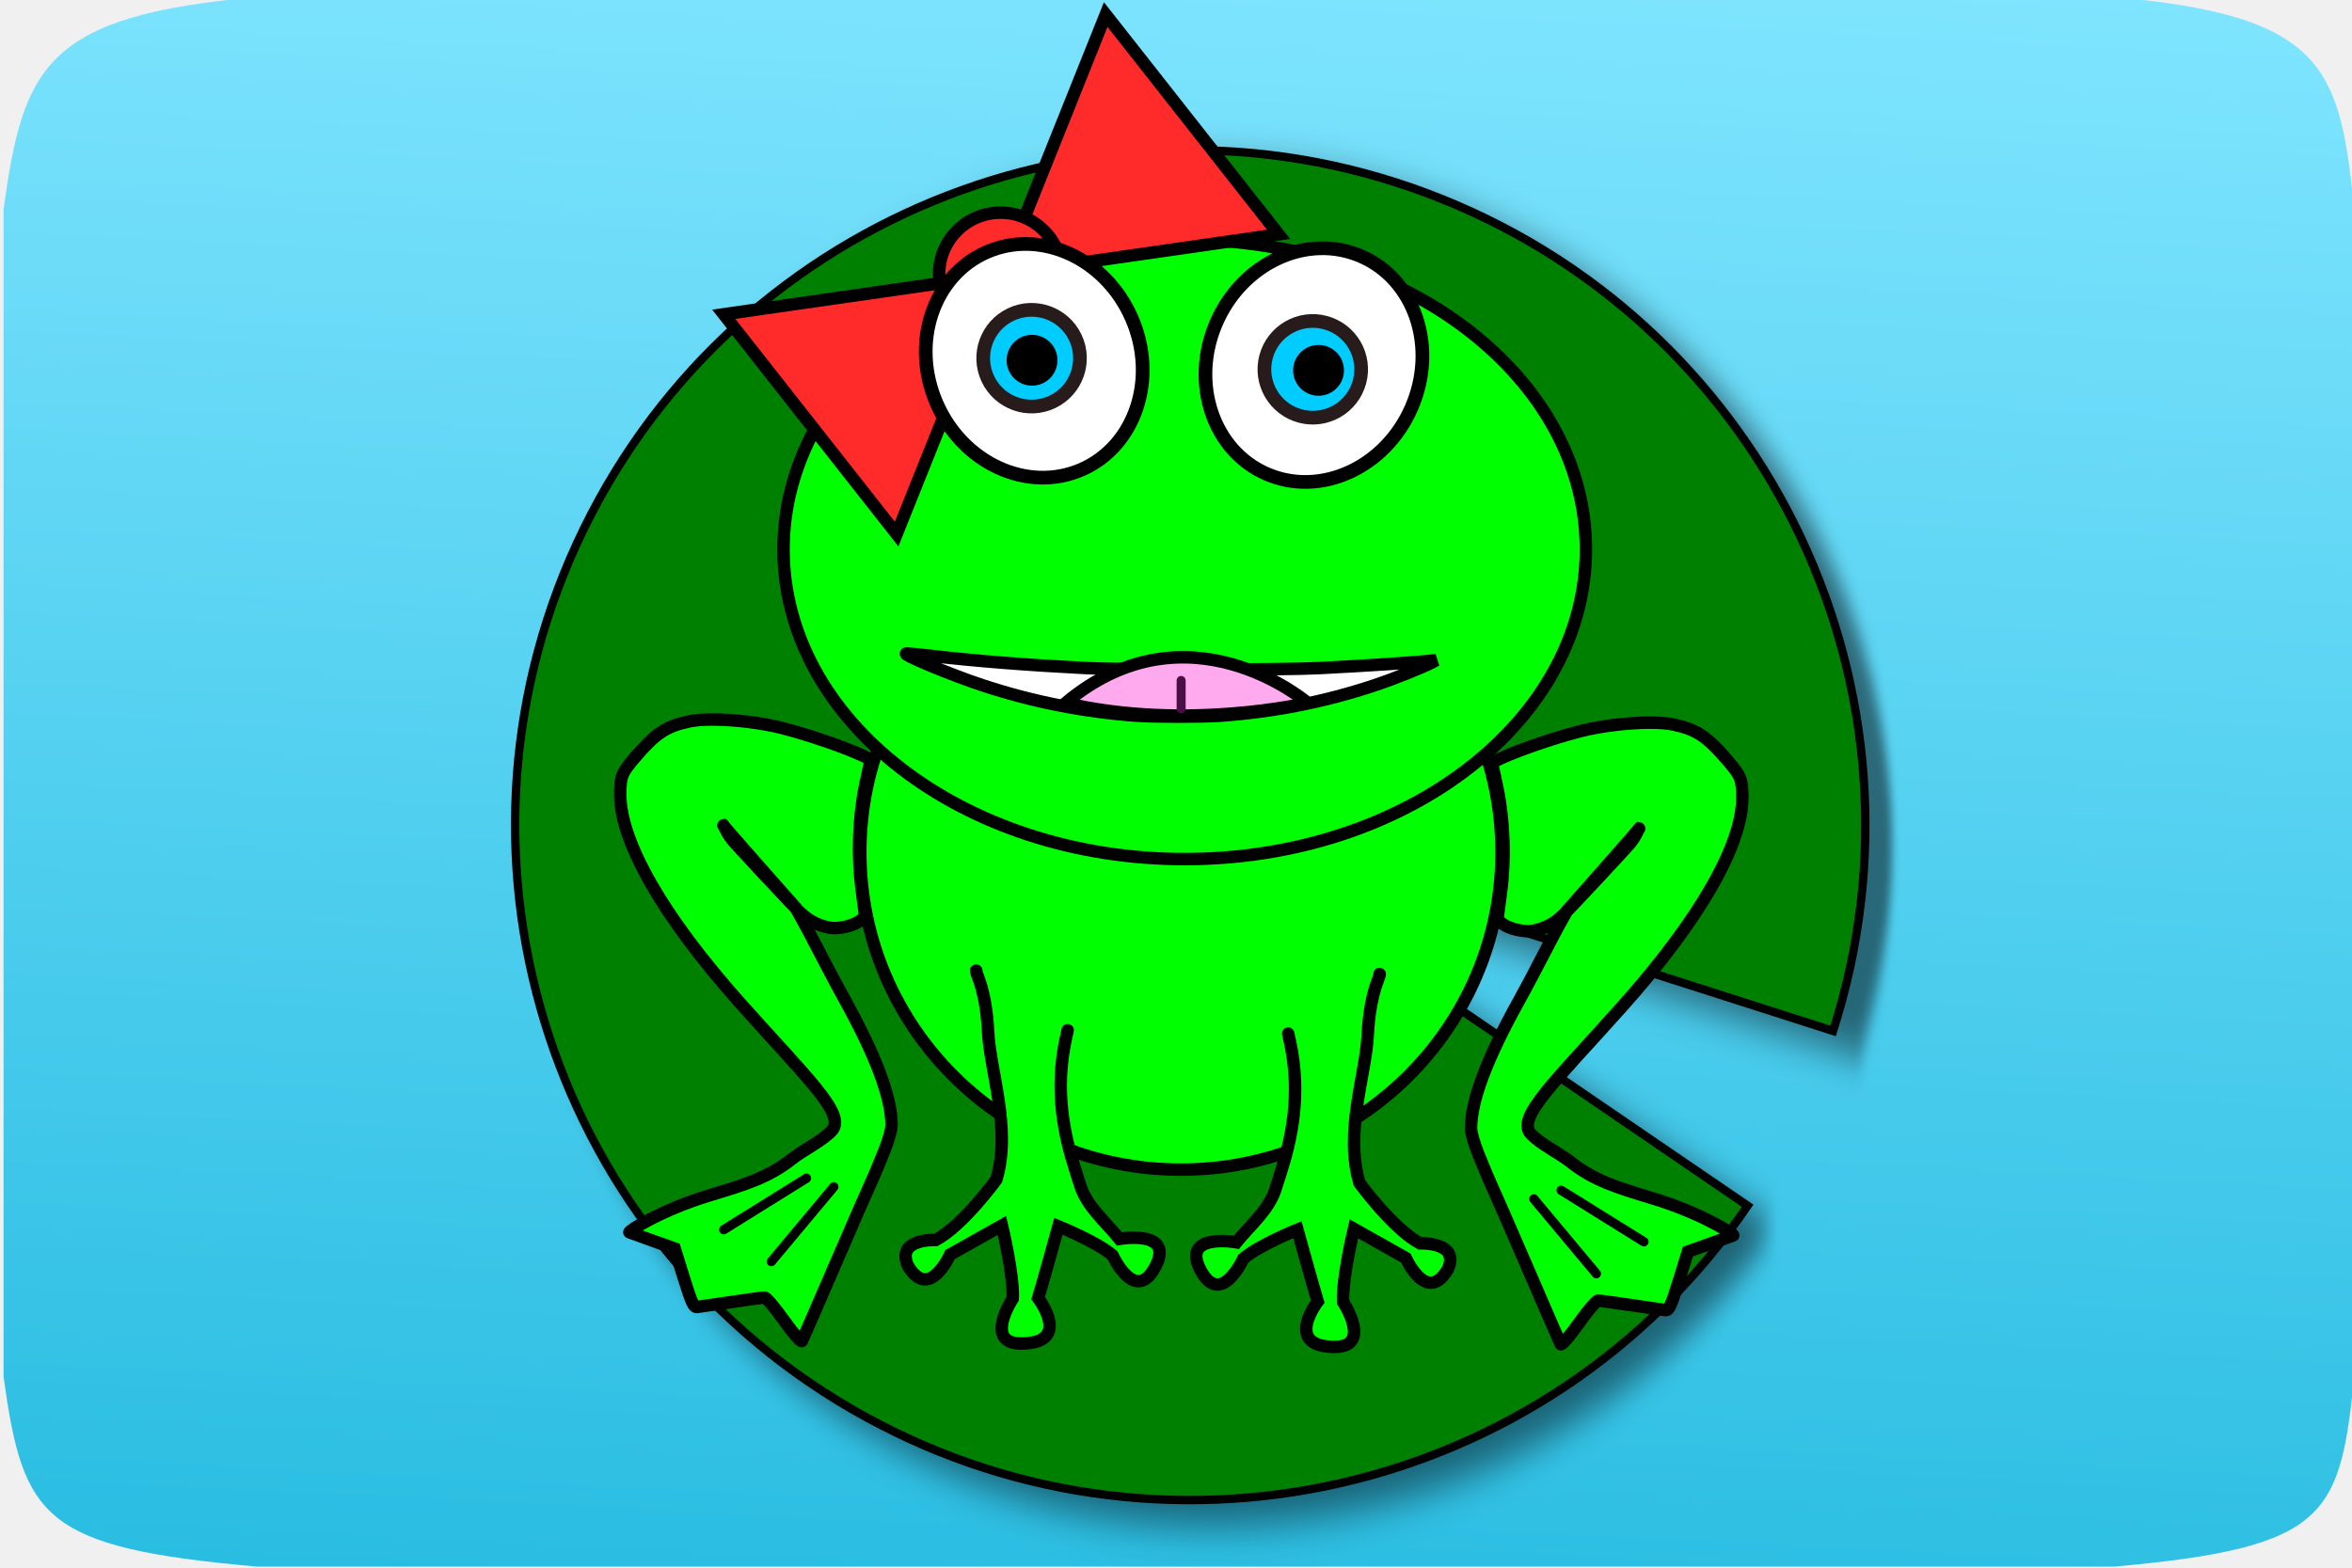
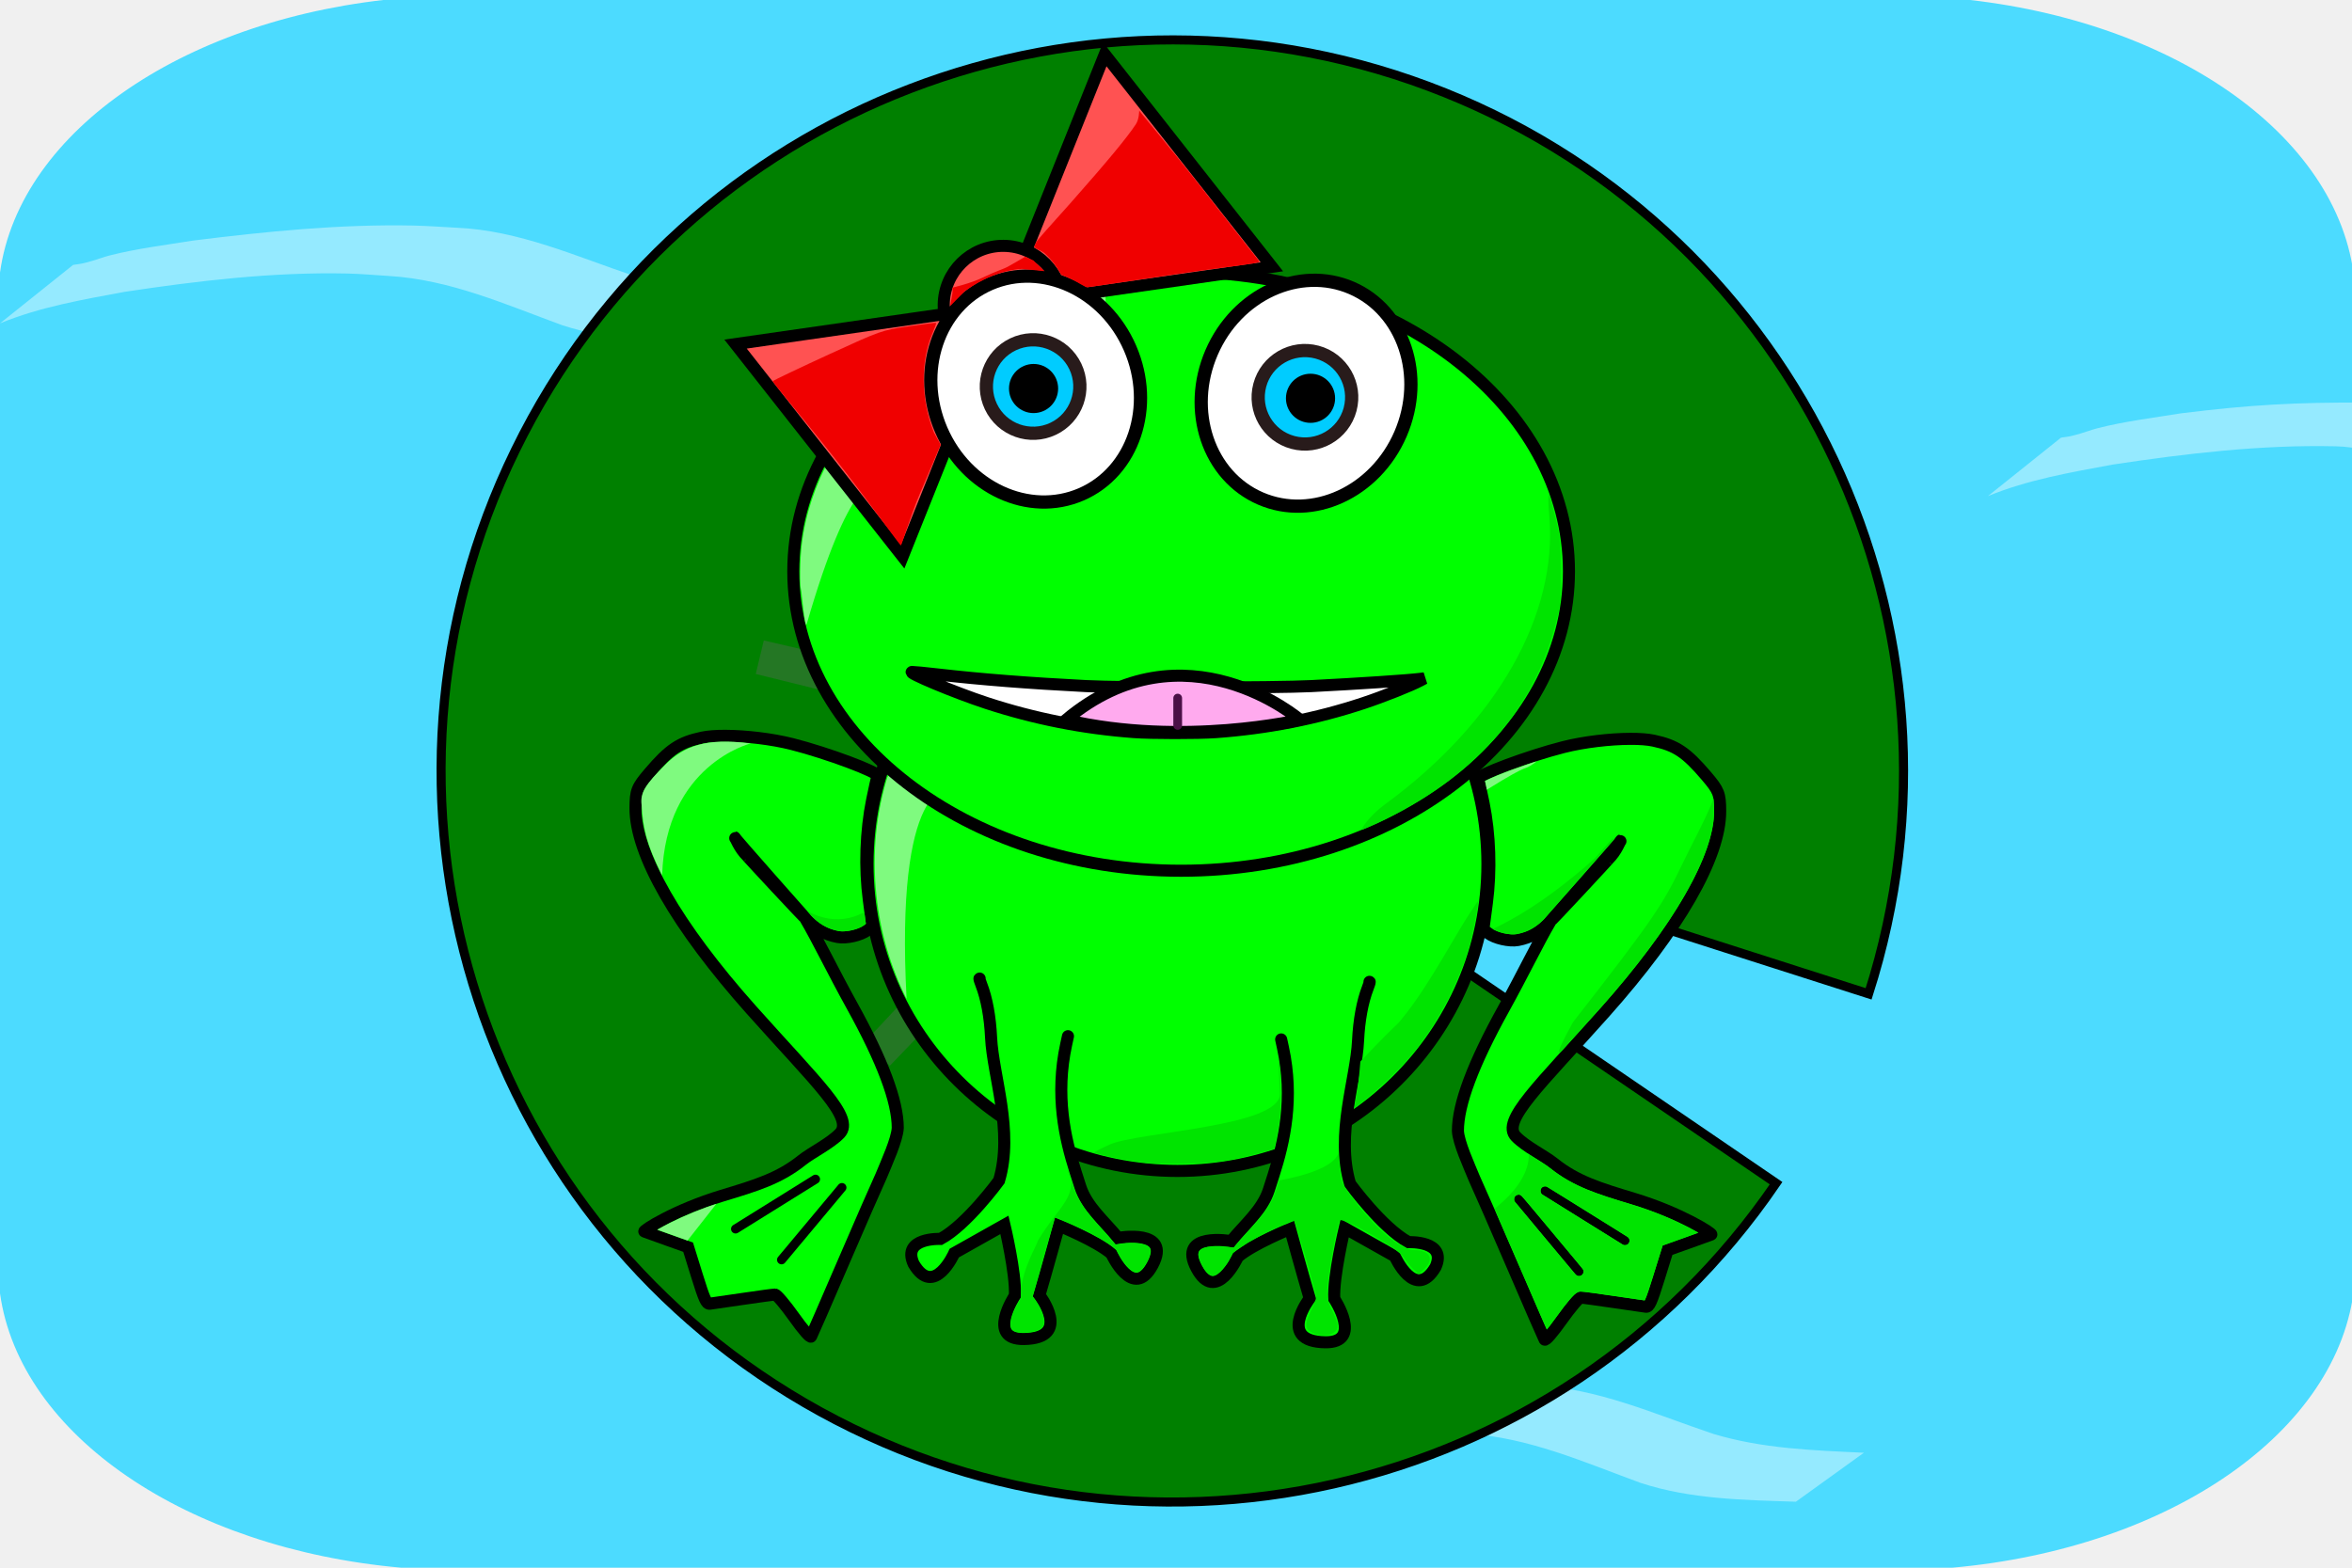
- <svg xmlns="http://www.w3.org/2000/svg" xmlns:ns1="http://www.openswatchbook.org/uri/2009/osb" xmlns:xlink="http://www.w3.org/1999/xlink" width="1507.5" height="1005" viewBox="0 0 1507.5 1005" id="svg3374" version="1.1">
+ <svg xmlns="http://www.w3.org/2000/svg" xmlns:ns1="http://www.openswatchbook.org/uri/2009/osb" width="1507.5" height="1005" viewBox="0 0 1507.5 1005" id="svg3374" version="1.1">
  <defs id="defs3376">
-     <linearGradient id="linearGradient6159">
-       <stop id="stop6161" offset="0" style="stop-color:#00aad4;stop-opacity:1" />
-       <stop id="stop6163" offset="1" style="stop-color:#80e5ff;stop-opacity:1" />
-     </linearGradient>
    <linearGradient ns1:paint="gradient" id="linearGradient4163">
      <stop id="stop4165" offset="0" style="stop-color:#33ffff;stop-opacity:1;" />
      <stop id="stop4167" offset="1" style="stop-color:#33ffff;stop-opacity:0;" />
    </linearGradient>
-     <linearGradient gradientUnits="userSpaceOnUse" y2="-417.074" x2="395.936" y1="1211.298" x1="280.18" id="linearGradient6165" xlink:href="#linearGradient6159" gradientTransform="matrix(0.9243807,0,0,1,-512.2256,316.339)" />
    <filter id="filter3466" style="color-interpolation-filters:sRGB">
      <feFlood id="feFlood3468" result="flood" flood-color="rgb(0,0,0)" flood-opacity="0.498" />
      <feComposite id="feComposite3470" result="composite1" operator="in" in2="SourceGraphic" in="flood" />
      <feGaussianBlur id="feGaussianBlur3472" result="blur" stdDeviation="7.3" in="composite1" />
      <feOffset id="feOffset3474" result="offset" dy="1.823" dx="14.3" />
      <feComposite id="feComposite3476" result="composite2" operator="over" in2="offset" in="SourceGraphic" />
    </filter>
  </defs>
  <g id="layer1" transform="translate(-725.7143,409.7807)">
-     <g transform="matrix(1.375489,0,0,0.9743342,-35.47308,-95.09726)" id="layer1-2">
-       <path style="fill:url(#linearGradient6165);fill-opacity:1;stroke:none;stroke-width:10;stroke-miterlimit:4;stroke-dasharray:none;stroke-opacity:1" d="M 111.439,-8.729 C 18.611,3.255 9.404,37.035 0.857,130.927 l 0,768.402 C 9.361,992.751 17.89,1011.581 110.05,1024.129 l 799.853,0 c 93.729,-12.762 97.37,-33.933 103.812,-129.585 l 0,-758.834 C 1007.241,39.585 1002.913,3.458 908.515,-8.729 Z" transform="matrix(1.081805,0,0,1,554.1284,-316.339)" id="rect3336" />
+     <g transform="matrix(1.377174,0,0,0.9743342,-38.69481,-94.40464)" id="layer1-2" style="fill:#4cdbff;fill-opacity:1">
+       <path style="fill:#4cdbff;fill-opacity:1;stroke:none;stroke-width:10;stroke-miterlimit:4;stroke-dasharray:none;stroke-opacity:1" d="M 174.803,-8.729 C 81.975,3.255 9.404,78.088 0.857,171.98 l 0,671.633 C 9.361,937.035 81.254,1011.581 173.414,1024.129 l 667.365,0 c 93.729,-12.762 166.494,-89.648 172.935,-185.301 l 0,-662.064 C 1007.241,80.639 933.789,3.458 839.391,-8.729 l -664.588,0 z" transform="matrix(1.081805,0,0,1,554.1284,-316.339)" id="rect3336" />
    </g>
-     <g transform="matrix(1.361147,0,0,1.361147,993.4078,-580.4989)" id="layer1-6">
-       <path transform="matrix(0.8258325,0.5639155,-0.5639155,0.8258325,0,0)" d="M 908.152,219.388 A 317.838,317.838 0 0 1 613.284,536.395 317.838,317.838 0 0 1 275.796,265.208 317.838,317.838 0 0 1 521.884,-90.996 317.838,317.838 0 0 1 894.941,128.705 l -304.627,90.683 z" id="path3342" style="fill:#008000;fill-opacity:1;stroke:#000000;stroke-width:3.938;stroke-linecap:round;stroke-linejoin:miter;stroke-miterlimit:4;stroke-dasharray:none;stroke-opacity:1;filter:url(#filter3466)" />
+     <path d="m 772.573,-239.962 c 5.971,-0.876 5.474,-0.644 12.526,-2.662 3.585,-1.026 7.068,-2.399 10.678,-3.329 17.51,-4.509 35.702,-6.67 53.514,-9.579 46.797,-5.839 94.148,-10.622 141.384,-9.655 9.149,0.187 18.278,0.918 27.417,1.377 40.386,1.678 76.92,18.501 114.562,31.082 31.261,9.465 64.077,10.567 96.456,12.072 0,0 -43.585,31.402 -43.585,31.402 l 0,0 c -33.375,-1.111 -67.315,-1.55 -99.386,-12.014 -36.281,-13.265 -71.96,-29.266 -111.138,-31.593 -8.861,-0.523 -17.709,-1.371 -26.584,-1.569 -47.754,-1.065 -95.593,4.618 -142.708,11.726 -27.032,5.007 -54.445,9.705 -79.995,20.223 0,0 46.858,-37.482 46.858,-37.482 z" id="path5032" style="fill:#95eaff;fill-opacity:1;stroke:none;stroke-width:4.5;stroke-linejoin:miter;stroke-miterlimit:4;stroke-dasharray:none;stroke-dashoffset:0;stroke-opacity:1" />
+     <path d="m 1463.831,502.222 c 5.971,-0.876 5.474,-0.644 12.526,-2.662 3.585,-1.026 7.068,-2.399 10.678,-3.329 17.51,-4.509 35.702,-6.67 53.514,-9.579 46.797,-5.839 94.148,-10.622 141.384,-9.655 9.149,0.187 18.278,0.918 27.417,1.377 40.386,1.678 76.92,18.501 114.562,31.082 31.261,9.465 64.077,10.567 96.456,12.072 0,0 -43.585,31.402 -43.585,31.402 l 0,0 c -33.375,-1.111 -67.315,-1.55 -99.386,-12.014 -36.281,-13.265 -71.96,-29.266 -111.138,-31.593 -8.861,-0.523 -17.709,-1.371 -26.584,-1.569 -47.754,-1.065 -95.593,4.618 -142.708,11.726 -27.032,5.007 -54.445,9.705 -79.995,20.223 0,0 46.858,-37.482 46.858,-37.482 z" id="path5032-5" style="fill:#95eaff;fill-opacity:1;stroke:none;stroke-width:4.5;stroke-linejoin:miter;stroke-miterlimit:4;stroke-dasharray:none;stroke-dashoffset:0;stroke-opacity:1" />
+     <path style="fill:#95eaff;fill-opacity:1;stroke:none;stroke-width:4.5;stroke-linejoin:miter;stroke-miterlimit:4;stroke-dasharray:none;stroke-dashoffset:0;stroke-opacity:1" d="m 2241.646,-151.689 c -44.295,-0.25 -74.368,1.438 -118.24,6.912 -17.812,2.909 -36.004,5.071 -53.514,9.58 -3.611,0.93 -7.093,2.303 -10.678,3.328 -7.053,2.018 -6.557,1.786 -12.527,2.662 l -46.857,37.482 c 25.55,-10.518 52.962,-15.215 79.994,-20.223 47.115,-7.108 94.953,-12.792 142.707,-11.727 8.874,0.198 9.151,1.047 18.012,1.57 z" id="path3497" />
+     <g transform="matrix(1.474342,0,0,1.474342,940.7557,-673.4246)" id="layer1-5">
+       <path transform="matrix(0.8258325,0.5639155,-0.5639155,0.8258325,0,0)" d="M 908.152,219.388 A 317.838,317.838 0 0 1 613.284,536.395 317.838,317.838 0 0 1 275.796,265.208 317.838,317.838 0 0 1 521.884,-90.996 317.838,317.838 0 0 1 894.941,128.705 l -304.627,90.683 z" id="path3342" style="fill:#008000;fill-opacity:1;stroke:#000000;stroke-width:3.938;stroke-linecap:round;stroke-linejoin:miter;stroke-miterlimit:4;stroke-dasharray:none;stroke-opacity:1" />
+       <path id="path4232" d="m 315.445,331.97 -14.381,4.262 0.029,0.098 45.75,158.357 -160.543,-37.365 -0.1,-0.023 -3.5,14.586 0.1,0.023 160.016,39.559 -112.631,120.352 -0.07,0.074 10.881,10.324 0.07,-0.074 114.268,-118.799 47.912,157.715 0.029,0.1 14.381,-4.262 -0.029,-0.1 -45.75,-158.357 4.027,-16.779 112.631,-120.35 0.07,-0.074 -10.881,-10.324 -0.07,0.074 -114.268,118.799 -47.912,-157.717 -0.029,-0.098 z" style="color:#000000;font-style:normal;font-variant:normal;font-weight:normal;font-stretch:normal;font-size:medium;line-height:normal;font-family:sans-serif;text-indent:0;text-align:start;text-decoration:none;text-decoration-line:none;text-decoration-style:solid;text-decoration-color:#000000;letter-spacing:normal;word-spacing:normal;text-transform:none;direction:ltr;block-progression:tb;writing-mode:lr-tb;baseline-shift:baseline;text-anchor:start;white-space:normal;clip-rule:nonzero;display:inline;overflow:visible;visibility:visible;opacity:1;isolation:auto;mix-blend-mode:normal;color-interpolation:sRGB;color-interpolation-filters:linearRGB;solid-color:#000000;solid-opacity:1;fill:#247724;fill-opacity:1;fill-rule:nonzero;stroke:none;stroke-width:15;stroke-linecap:butt;stroke-linejoin:miter;stroke-miterlimit:4;stroke-dasharray:none;stroke-dashoffset:0;stroke-opacity:1;color-rendering:auto;image-rendering:auto;shape-rendering:auto;text-rendering:auto;enable-background:accumulate" />
    </g>
-     <g transform="translate(1103.612,-460.8365)" id="layer1-7">
+     <g transform="matrix(0.9666613,0,0,0.9666613,1114.043,-433.3062)" id="layer1-7">
      <ellipse ry="203.513" rx="205.513" cy="597.362" cx="379" id="path6004" style="fill:#00ff00;fill-opacity:1;stroke:#000000;stroke-width:8;stroke-linecap:round;stroke-miterlimit:4;stroke-dasharray:none;stroke-opacity:1" />
+       <path style="fill:#7ffa7f;fill-opacity:1;stroke:none;stroke-width:6.25;stroke-miterlimit:4;stroke-dasharray:none;stroke-opacity:1" d="m 199.389,686.789 c -21.32,-42.444 -26.848,-93.622 -14.999,-138.851 1.153,-4.4 2.217,-8.149 2.366,-8.331 0.149,-0.182 8.328,-11.106 11.263,-8.718 2.935,2.388 5.839,-1.385 8.183,0.26 3.92,2.751 28.262,13.17 27.778,16.39 -8.184,-4.508 -42.108,-2.522 -34.591,139.251 z" id="path4300" />
      <ellipse ry="198.571" rx="257.143" cy="403.219" cx="381.429" id="path5323" style="fill:#00ff00;stroke:#000000;stroke-width:8;stroke-miterlimit:4;stroke-dasharray:none;stroke-opacity:1" />
-       <g style="fill:#ff2a2a;stroke-width:8;stroke-miterlimit:4;stroke-dasharray:none" transform="translate(-424.2857,-10.57143)" id="g5919">
-         <path style="fill:#ff2a2a;stroke:#000000;stroke-width:8;stroke-miterlimit:4;stroke-dasharray:none;stroke-opacity:1" id="path5911" d="M 541.442,219.996 374.482,154.767 514.453,42.79 Z" transform="matrix(-0.0083874,0.9999648,-0.9999648,-0.0083874,912.9854,-302.227)" />
-         <path d="m -541.694,-220.754 -166.96,-65.23 139.971,-111.977 z" id="path5913" style="fill:#ff2a2a;stroke:#000000;stroke-width:8;stroke-miterlimit:4;stroke-dasharray:none;stroke-opacity:1" transform="matrix(0.0083874,-0.9999648,0.9999648,0.0083874,912.9854,-302.227)" />
-         <circle style="fill:#ff2a2a;stroke:#000000;stroke-width:8;stroke-miterlimit:4;stroke-dasharray:none;stroke-opacity:1" id="path5917" cx="231.568" cy="-689.664" r="39.396" transform="matrix(-0.0083874,0.9999648,-0.9999648,-0.0083874,0,0)" />
+       <path transform="translate(17.64784,56.21476)" id="path4314" d="m 111.804,359.418 c -1.023,-2.666 -0.764,-20.101 0.446,-30.043 9.865,-81.028 84.449,-148.789 187.013,-169.903 6.938,-1.428 13.688,-2.566 15,-2.529 l 2.385,0.068 -2.5,1.121 c -1.375,0.617 1.45,23.911 -3.5,26.098 -45.553,20.126 -100.343,47.479 -150.689,105.862 0,0 -15.47,-8.113 -44.406,91.751 -1.32,4.556 -3.243,-21.101 -3.75,-22.424 z" style="fill:#7ffa7f;fill-opacity:1;stroke:none;stroke-width:6.25;stroke-miterlimit:4;stroke-dasharray:none;stroke-opacity:1" />
+       <g style="fill:#ff5252;fill-opacity:1;stroke-width:8;stroke-miterlimit:4;stroke-dasharray:none" transform="translate(-424.2857,-10.57143)" id="g5919">
+         <path style="fill:#ff5252;fill-opacity:1;stroke:#000000;stroke-width:8;stroke-miterlimit:4;stroke-dasharray:none;stroke-opacity:1" id="path5911" d="M 541.442,219.996 374.482,154.767 514.453,42.79 Z" transform="matrix(-0.0083874,0.9999648,-0.9999648,-0.0083874,912.9854,-302.227)" />
+         <path d="m -541.694,-220.754 -166.96,-65.23 139.971,-111.977 z" id="path5913" style="fill:#ff5252;fill-opacity:1;stroke:#000000;stroke-width:8;stroke-miterlimit:4;stroke-dasharray:none;stroke-opacity:1" transform="matrix(0.0083874,-0.9999648,0.9999648,0.0083874,912.9854,-302.227)" />
+         <circle style="fill:#ff5252;fill-opacity:1;stroke:#000000;stroke-width:8;stroke-miterlimit:4;stroke-dasharray:none;stroke-opacity:1" id="path5917" cx="231.568" cy="-689.664" r="39.396" transform="matrix(-0.0083874,0.9999648,-0.9999648,-0.0083874,0,0)" />
      </g>
      <ellipse transform="matrix(-0.9178912,0.3968322,0.3968322,0.9178912,0,0)" ry="76.071" rx="68.221" cy="372.261" cx="-149.519" id="path5361" style="fill:#ffffff;stroke:#000000;stroke-width:8.778;stroke-miterlimit:4;stroke-dasharray:none;stroke-opacity:1" />
      <ellipse transform="matrix(0.9178912,0.3968322,-0.3968322,0.9178912,0,0)" ry="76.071" rx="68.221" style="fill:#ffffff;stroke:#000000;stroke-width:8.778;stroke-miterlimit:4;stroke-dasharray:none;stroke-opacity:1" id="circle5363" cx="539.283" cy="77.472" />
      <path id="path5942" d="m 350.201,509.855 c -33.7,-2.502 -65.953,-8.872 -97.857,-19.325 -20.724,-6.79 -53.398,-20.436 -49.253,-20.57 1,-0.032 8.715,0.727 17.143,1.688 28.887,3.293 60.523,5.773 98.181,7.697 24.053,1.229 125.132,1.232 149.286,0.005 30.912,-1.571 63.553,-3.738 72.143,-4.79 l 2.857,-0.35 -2.527,1.357 c -6.378,3.423 -24.499,10.639 -37.83,15.064 -31.285,10.384 -64.063,16.813 -98.214,19.262 -11.383,0.816 -42.725,0.795 -53.929,-0.037 z" style="fill:#ffffff;stroke:#000000;stroke-width:8;stroke-miterlimit:4;stroke-dasharray:none;stroke-opacity:1" />
      <path id="path5976" d="m 304.992,501.78 c 77.821,18.071 155.262,-0.097 155.262,-0.097 0,0 -76.555,-65.882 -155.262,0.097 z" style="fill:#ffaaee;fill-rule:evenodd;stroke:#000000;stroke-width:8;stroke-linecap:butt;stroke-linejoin:miter;stroke-miterlimit:4;stroke-dasharray:none;stroke-opacity:1" />
      <path id="path5982" d="m 379.151,505.399 0,-18.107" style="fill:#eed7f4;fill-rule:evenodd;stroke:#4a0f46;stroke-width:5.8;stroke-linecap:round;stroke-linejoin:miter;stroke-miterlimit:4;stroke-dasharray:none;stroke-opacity:1" />
      <path id="path6016" d="m 79.24,512.32 c -6.152,-0.022 -11.532,0.36 -15.436,1.197 -14.893,3.194 -21.576,7.662 -34.992,23.398 -8.271,9.702 -9.109,11.833 -9.164,23.271 -0.147,30.411 27.417,78.459 76.775,133.824 43.075,48.317 68.666,71.704 58.663,82.058 -6.51,6.739 -18.73,12.616 -25.104,17.725 -15.033,12.048 -30.393,16.685 -52.82,23.459 -31.58,9.539 -52.816,23.352 -51.619,23.811 1.167,0.447 8.167,2.966 15.557,5.598 l 13.436,4.785 5.865,18.895 c 4.902,15.791 6.295,18.843 8.484,18.586 1.441,-0.169 11.322,-1.6 21.957,-3.182 10.635,-1.581 20.237,-2.875 21.338,-2.875 1.101,0 6.717,6.635 12.482,14.744 6.212,8.738 10.863,14.067 11.416,13.082 0.513,-0.914 9.952,-22.606 20.975,-48.201 11.023,-25.596 22.534,-51.935 25.582,-58.533 3.475,-8.52 10.542,-23.869 10.906,-31.629 0.01,-17.613 -10.036,-44.418 -30.457,-81.27 -12.187,-21.992 -22.731,-43.902 -31.008,-57.916 6.756,7.348 13.295,11.007 21.641,12.596 5.638,1.073 15.24,-1.121 19.73,-4.51 l 3.236,-2.443 -2.334,-17.631 c -2.825,-21.326 -2.02,-45.59 2.201,-66.305 1.576,-7.734 3.184,-14.902 3.572,-15.928 0.921,-2.437 -33.333,-15.228 -56.58,-21.127 -13.498,-3.425 -30.769,-5.432 -44.303,-5.48 z m 6.129,67.293 c 0.822,0.217 2.578,6.827 8.717,12.836 -0.854,-0.684 37.804,41.008 38.846,41.469 0,0 -48.359,-54.515 -47.562,-54.305 z" style="fill:#00ff00;fill-opacity:1;stroke:#000000;stroke-width:8;stroke-linecap:round;stroke-miterlimit:4;stroke-dasharray:none;stroke-opacity:1" />
      <circle transform="matrix(0.4291873,0.9032155,0.9032155,-0.4291873,0,0)" r="31" cy="135.407" cx="375.1" id="path6022" style="fill:#00ccff;fill-opacity:1;stroke:#281b1b;stroke-width:8.778;stroke-linecap:round;stroke-miterlimit:4;stroke-dasharray:none;stroke-opacity:1" />
      <circle transform="matrix(0.9659258,0.258819,-0.258819,0.9659258,0,0)" style="fill:#00ccff;fill-opacity:1;stroke:#281b1b;stroke-width:8.778;stroke-linecap:round;stroke-miterlimit:4;stroke-dasharray:none;stroke-opacity:1" id="circle6024" cx="522.215" cy="158.037" r="31" />
      <path id="path6030" d="m 247.839,673.305 0,5e-5 c -0.067,10e-4 -0.113,0.013 -0.137,0.037 -0.12,0.12 0.46,1.968 1.291,4.107 3.506,9.028 5.768,21.326 6.42,34.904 1.221,25.425 15.08,62.188 5.273,94.953 0,0 -21.201,29.169 -38.768,38.648 0,0 -25.814,-1.128 -17.893,16.492 13.564,23.233 27.004,-7.096 27.004,-7.096 l 33.252,-18.703 c 0,0 7.72,32.237 6.918,46.887 0,0 -19.289,29.196 5.984,28.818 32.354,-0.484 10.305,-29.111 10.305,-29.111 4.535,-15.288 12.992,-46.041 12.992,-46.041 0,0 24.756,10.015 34.688,18.584 0,0 14.442,31.678 27.329,7.481 12.974,-24.361 -22.91,-17.998 -22.91,-17.998 -8.792,-10.833 -20.739,-20.646 -25.005,-33.966 l -3.188,-9.954 C 304.291,779.169 297.888,750.7 305.203,717.009 l 1.193,-5.5" style="fill:#00ff00;fill-opacity:1;stroke:#000000;stroke-width:8;stroke-linecap:round;stroke-miterlimit:4;stroke-dasharray:none;stroke-opacity:1" />
      <path style="fill:#00ff00;fill-opacity:1;stroke:#000000;stroke-width:8;stroke-linecap:round;stroke-miterlimit:4;stroke-dasharray:none;stroke-opacity:1" d="m 679.249,514.32 c 6.152,-0.022 11.532,0.36 15.436,1.197 14.893,3.194 21.576,7.662 34.992,23.398 8.271,9.702 9.109,11.833 9.164,23.271 0.147,30.411 -27.417,78.459 -76.775,133.824 -43.075,48.317 -68.666,71.704 -58.663,82.058 6.51,6.739 18.73,12.616 25.104,17.725 15.033,12.048 30.393,16.685 52.82,23.459 31.58,9.539 52.816,23.352 51.619,23.811 -1.167,0.447 -8.167,2.966 -15.557,5.598 l -13.436,4.785 -5.865,18.895 c -4.902,15.791 -6.295,18.843 -8.484,18.586 -1.441,-0.169 -11.322,-1.6 -21.957,-3.182 -10.635,-1.581 -20.237,-2.875 -21.338,-2.875 -1.101,0 -6.717,6.635 -12.482,14.744 -6.212,8.738 -10.863,14.067 -11.416,13.082 -0.513,-0.914 -9.952,-22.606 -20.975,-48.201 -11.023,-25.596 -22.534,-51.935 -25.582,-58.533 -3.475,-8.52 -10.542,-23.869 -10.906,-31.629 -0.01,-17.613 10.036,-44.418 30.457,-81.27 12.187,-21.992 22.731,-43.902 31.008,-57.916 -6.756,7.348 -13.295,11.007 -21.641,12.596 -5.638,1.073 -15.24,-1.121 -19.73,-4.51 l -3.236,-2.443 2.334,-17.631 c 2.825,-21.326 2.02,-45.59 -2.201,-66.305 -1.576,-7.734 -3.184,-14.902 -3.572,-15.928 -0.921,-2.437 33.333,-15.228 56.58,-21.127 13.498,-3.425 30.769,-5.432 44.303,-5.48 z m -6.129,67.293 c -0.822,0.217 -2.578,6.827 -8.717,12.836 0.854,-0.684 -37.804,41.008 -38.846,41.469 0,0 48.359,-54.515 47.562,-54.305 z" id="path6043" />
      <path id="path6045" d="m 86,839.362 53,-33" style="fill:none;fill-rule:evenodd;stroke:#000000;stroke-width:6;stroke-linecap:round;stroke-linejoin:miter;stroke-miterlimit:4;stroke-dasharray:none;stroke-opacity:1" />
      <path style="fill:none;fill-rule:evenodd;stroke:#000000;stroke-width:6;stroke-linecap:round;stroke-linejoin:miter;stroke-miterlimit:4;stroke-dasharray:none;stroke-opacity:1" d="m 116.487,859.82 40.026,-47.916" id="path6047" />
      <path style="fill:none;fill-rule:evenodd;stroke:#000000;stroke-width:6;stroke-linecap:round;stroke-linejoin:miter;stroke-miterlimit:4;stroke-dasharray:none;stroke-opacity:1" d="m 675.73,847.112 -53,-33" id="path6049" />
      <path id="path6051" d="m 645.242,867.57 -40.026,-47.916" style="fill:none;fill-rule:evenodd;stroke:#000000;stroke-width:6;stroke-linecap:round;stroke-linejoin:miter;stroke-miterlimit:4;stroke-dasharray:none;stroke-opacity:1" />
      <circle r="16.293" cy="281.999" cx="283.58" id="path6071" style="fill:#000000;fill-opacity:1;stroke:#281b1b;stroke-width:0;stroke-linecap:round;stroke-linejoin:miter;stroke-miterlimit:4;stroke-dasharray:none;stroke-opacity:1" />
      <circle style="fill:#000000;fill-opacity:1;stroke:#281b1b;stroke-width:0;stroke-linecap:round;stroke-linejoin:miter;stroke-miterlimit:4;stroke-dasharray:none;stroke-opacity:1" id="circle6073" cx="467.215" cy="288.48" r="16.293" />
      <path id="path6030-4" d="m 506.314,675.463 0,5e-5 c 0.067,10e-4 0.113,0.013 0.137,0.037 0.12,0.12 -0.46,1.968 -1.291,4.107 -3.506,9.028 -5.768,21.326 -6.42,34.904 -1.221,25.425 -15.08,62.188 -5.273,94.953 0,0 21.201,29.169 38.768,38.648 0,0 25.814,-1.128 17.893,16.492 -13.564,23.233 -27.004,-7.096 -27.004,-7.096 l -33.252,-18.703 c 0,0 -7.72,32.237 -6.918,46.887 0,0 19.289,29.196 -5.984,28.818 -32.354,-0.484 -10.305,-29.111 -10.305,-29.111 -4.535,-15.288 -12.992,-46.041 -12.992,-46.041 0,0 -24.756,10.015 -34.688,18.584 0,0 -14.442,31.678 -27.329,7.481 -12.974,-24.361 22.91,-17.998 22.91,-17.998 8.792,-10.833 20.739,-20.646 25.005,-33.966 l 3.188,-9.954 c 7.104,-22.18 13.507,-50.648 6.192,-84.34 l -1.193,-5.5" style="fill:#00ff00;fill-opacity:1;stroke:#000000;stroke-width:8;stroke-linecap:round;stroke-miterlimit:4;stroke-dasharray:none;stroke-opacity:1" />
+       <path transform="translate(17.64784,56.21476)" id="path4178" d="" style="fill:#00f200;fill-opacity:1;stroke:none;stroke-width:6.25;stroke-miterlimit:4;stroke-dasharray:none;stroke-opacity:1" />
+       <g style="fill:#00e400;fill-opacity:1" id="g4292">
+         <path style="fill:#00e400;fill-opacity:1;stroke:none;stroke-width:6.25;stroke-miterlimit:4;stroke-dasharray:none;stroke-opacity:1" d="m 398.068,867.7 c -1.568,-1.684 -3.49,-5.904 -4.423,-8.156 -2.728,-6.586 2.174,-9.147 13.672,-8.46 l 10.475,0.625 c 0,0 -2.971,4.92 -4.388,8.004 -1.682,3.661 -6.635,8.664 -8.311,9.776 -2.744,1.82 -4.459,0.966 -7.025,-1.789 z" id="path4170" />
+         <path style="fill:#00e400;fill-opacity:1;stroke:none;stroke-width:6.25;stroke-miterlimit:4;stroke-dasharray:none;stroke-opacity:1" d="m 468.259,908.117 c -4.894,-2.476 -5.081,-5.653 -0.841,-14.318 2.011,-4.111 3.641,-8.365 3.622,-9.455 -0.045,-2.546 -13.57,-49.29 -14.543,-50.264 -1.035,-1.035 -22.205,9.115 -30.779,14.391 -3.933,2.42 -18.09,12.954 -7.696,3.215 -0.08,-0.083 -2.427,1.178 -1.637,-0.013 1.481,-2.233 7.07,-8.053 10.623,-12.111 11.585,-13.231 14.233,-15.102 19.412,-32.402 39.575,-7.233 39.216,-18.489 39.216,-18.489 0.464,7.973 1.617,16.723 2.561,19.445 1.8,5.192 15.568,22.544 24.826,31.292 9.878,9.333 17.506,13.963 23.004,13.963 10.54,0 13.538,6.085 6.333,12.853 l -3.402,3.196 -3.624,-3.404 c -1.993,-1.872 -4.871,-5.422 -6.395,-7.889 -3.599,-5.823 -40.705,-27.147 -42.418,-24.376 -1.518,2.455 -6.816,30.998 -7.883,42.469 -0.776,8.344 -0.452,10.265 2.852,16.895 2.05,4.114 3.728,8.924 3.728,10.689 0,5.672 -9.497,8.087 -16.958,4.312 z" id="path4168" />
+         <path style="fill:#00e400;fill-opacity:1;stroke:none;stroke-width:6.25;stroke-miterlimit:4;stroke-dasharray:none;stroke-opacity:1" d="m 272.052,907.581 c -3.026,-0.933 -4.128,-3.154 -3.51,-7.078 0.59,-3.747 2.873,-9.375 5.417,-13.352 l 1.292,-2.02 -4.3e-4,-4.854 c 1.181,-15.605 11.337,-31.399 11.026,-32.878 14.319,-24.074 28.415,-29.989 19.215,-48.549 l 5.748,15.929 1.616,3.321 c 3.023,6.214 6.539,10.883 16.696,22.171 2.901,3.224 5.99,6.692 6.865,7.707 l 1.591,1.846 3.536,-0.546 c 9.277,-1.431 17.635,-0.042 19.175,3.187 0.506,1.061 0.53,1.516 0.171,3.225 -0.523,2.491 -2.099,5.891 -3.966,8.552 -2.638,3.76 -4.846,4.682 -7.497,3.128 -3.035,-1.779 -7.006,-6.665 -9.589,-11.799 -1.107,-2.199 -1.642,-2.806 -4.135,-4.684 -3.826,-2.883 -9.329,-6.115 -16.666,-9.788 -8.2,-4.105 -20.94,-9.676 -21.301,-9.315 -0.084,0.084 -1.36,4.527 -2.837,9.874 -1.477,5.347 -4.776,17.073 -7.332,26.058 l -4.647,16.336 1.824,2.639 c 3.896,5.636 6.421,12.475 5.73,15.52 -0.453,1.997 -1.254,2.982 -3.243,3.991 -3.518,1.783 -11.512,2.509 -15.179,1.379 z" id="path4174" />
+         <path style="fill:#00e400;fill-opacity:1;stroke:none;stroke-width:6.25;stroke-miterlimit:4;stroke-dasharray:none;stroke-opacity:1" d="m 362.063,795.934 c -11.934,-1.141 -36.829,-5.832 -38.311,-7.22 -0.264,-0.248 4.35,-2.64 10.253,-5.317 18.656,-8.459 113.935,-11.754 112.911,-33.933 l -1.061,-22.975 0.54,2.603 c 0.297,1.432 0.738,8.343 0.98,15.358 0.471,13.664 -0.139,21.499 -2.675,34.352 l -1.482,7.509 -7.874,2.2 c -20.321,5.678 -31.371,7.24 -53.129,7.513 -9.334,0.117 -18.402,0.076 -20.153,-0.091 z" id="path4206" />
+         <path style="fill:#00e400;fill-opacity:1;stroke:none;stroke-width:6.25;stroke-miterlimit:4;stroke-dasharray:none;stroke-opacity:1" d="m 496.661,757.126 c 2.259,-11.105 2.764,-19.229 3.603,-28.816 30.445,-31.988 21.385,-20.386 30.445,-31.988 16.009,-20.502 32.529,-51.819 41.795,-65.898 2.292,-3.483 4.573,-6.941 5.069,-7.686 0.764,-1.146 0.836,-0.725 0.475,2.746 -0.582,5.593 -3.324,18.592 -5.549,26.306 -6.962,24.138 -20.193,49.588 -36.211,69.65 -8.66,10.847 -24.998,26.49 -37.312,35.725 l -2.741,2.056 z" id="path4208" />
+       </g>
+       <g style="fill:#f00000;fill-opacity:1" id="g4235">
+         <path style="fill:#f00000;fill-opacity:1;stroke:none;stroke-width:6.25;stroke-miterlimit:4;stroke-dasharray:none;stroke-opacity:1" d="m 135.13,273.367 c -22.683,-28.864 -42.707,-51.96 -42.053,-52.547 0.654,-0.587 18.667,-9.169 37.584,-17.85 33.942,-15.576 34.631,-15.819 52.326,-18.416 9.862,-1.448 18.106,-2.477 18.32,-2.287 0.214,0.19 -0.817,3.158 -2.291,6.597 -8.227,19.193 -7.926,43.951 0.802,65.902 l 4.507,8.321 -13.427,31.631 c -7.204,16.97 -12.399,35.131 -12.976,35.131 -0.577,0 -20.108,-27.616 -42.791,-56.48 z" id="path4229" transform="translate(17.64784,56.21476)" />
+         <path style="fill:#f00000;fill-opacity:1;stroke:none;stroke-width:6.25;stroke-miterlimit:4;stroke-dasharray:none;stroke-opacity:1" d="m 212.051,163.054 c 0.444,-2.533 0.009,-4.056 0.195,-4.171 0.186,-0.115 11.716,-2.691 20.003,-6.694 8.417,-4.066 14.026,-5.784 16.392,-7.076 4.563,-2.493 11.744,-6.762 11.744,-6.762 l 5.379,2.438 7.45,7.161 -15.021,-1.525 c -13.178,0.959 -25.732,6.222 -37.789,14.697 l -9.77,10.016 z" id="path4231" transform="translate(17.64784,56.21476)" />
+         <path style="fill:#f00000;fill-opacity:1;stroke:none;stroke-width:6.25;stroke-miterlimit:4;stroke-dasharray:none;stroke-opacity:1" d="m 291.8,153.65 c -2.351,-1.193 -7.609,-3.373 -7.609,-3.373 -1.264,-2.472 -2.795,-4.81 -3.972,-6.435 -2.32,-3.203 -5.544,-6.777 -7.797,-8.38 -1.586,-1.129 -4.802,-2.221 -5.646,-3.2 -0.954,-1.107 0.568,-2.068 0.568,-2.774 0,-1.329 10.773,-12.761 23.024,-26.627 24.782,-28.05 37.535,-43.439 43.447,-52.431 2.173,-3.306 2.151,-8.938 2.151,-8.938 -0.243,-0.04 19.299,23.02 39.284,48.494 19.985,25.474 38.941,49.81 39.985,51.026 1.702,1.983 -5.819,1.791 -55.59,9.017 -30.519,4.431 -57.193,8.705 -58.36,8.581 -1.167,-0.124 -5.435,-2.906 -9.485,-4.96 z" id="path4233" transform="translate(17.64784,56.21476)" />
+       </g>
+       <path id="path4194" d="m 23.677,558.009 c -1,-7.82 2.582,-13.518 15.818,-26.618 12.313,-12.186 27.009,-17.982 56.412,-13.982 0,0 -56.412,13.982 -58.6,87.515 C 26.541,583.229 24.761,573.734 23.677,558.009 Z" style="fill:#7ffa7f;fill-opacity:1;stroke:none;stroke-width:6.25;stroke-miterlimit:4;stroke-dasharray:none;stroke-opacity:1" />
+       <path transform="translate(17.64784,56.21476)" id="path4322" d="m 499.224,501.33 c 73.881,-54.111 114.523,-125.83 108.619,-191.296 -0.953,-10.561 -0.785,-16.14 0.473,-12.507 0.716,2.069 3.746,13.657 5.003,19.269 3.081,13.752 3.521,45.454 0.428,58.704 -14.123,60.501 -52.088,105.072 -113.642,135.623 -6.875,3.412 -14.986,6.884 -16.296,7.284 -1.44,0.439 4.111,-8.799 15.414,-17.077 z" style="fill:#00e400;fill-opacity:1;stroke:none;stroke-width:6.25;stroke-miterlimit:4;stroke-dasharray:none;stroke-opacity:1" />
+       <path transform="translate(17.64784,56.21476)" id="path3384" d="m 31.887,789.19 c -8.009,-2.857 -14.103,-5.033 -14.79,-5.281 l -0.665,-0.24 0.18,-0.109 c 0.099,-0.06 0.63,-0.365 1.18,-0.678 8.841,-5.03 20.195,-10.162 31.391,-14.189 2.212,-0.796 6.357,-2.216 6.407,-2.195 0.017,0.007 -18.755,23.919 -19.016,24.222 l -0.094,0.109 -4.594,-1.639 z" style="fill:#7ffa7f;fill-opacity:1;stroke:none;stroke-width:6.25;stroke-miterlimit:4;stroke-dasharray:none;stroke-opacity:1" />
+       <path transform="translate(17.64784,56.21476)" id="path3392" d="m 138.427,585.756 c -0.745,-0.039 -1.392,-0.13 -2.364,-0.334 -5.972,-1.253 -10.741,-3.728 -15.49,-8.036 -0.817,-0.741 -2.315,-2.242 -2.293,-2.299 0.011,-0.029 -0.488,-0.627 -1.109,-1.327 -0.621,-0.701 -1.124,-1.28 -1.118,-1.286 0.006,-0.006 0.618,0.292 1.359,0.662 0.741,0.37 1.656,0.809 2.033,0.975 9.374,4.129 18.731,4.75 27.577,1.829 1.882,-0.621 3.35,-1.233 5.296,-2.206 0.794,-0.397 1.391,-0.671 1.4,-0.643 0.009,0.027 0.236,1.73 0.505,3.784 0.269,2.054 0.497,3.77 0.507,3.814 0.014,0.06 -0.187,0.234 -0.829,0.715 -1.064,0.798 -1.58,1.122 -2.527,1.589 -3.126,1.54 -7.375,2.59 -11.181,2.764 -0.535,0.025 -1.012,0.042 -1.061,0.038 -0.049,-0.004 -0.367,-0.021 -0.707,-0.038 z" style="fill:#00e400;fill-opacity:1;stroke:none;stroke-width:6.25;stroke-miterlimit:4;stroke-dasharray:none;stroke-opacity:1" />
+       <path transform="translate(17.64784,56.21476)" id="path3396" d="m 623.585,646.045 c 53.695,-68.793 59.832,-78.53 72.301,-104.469 7.297,-15.181 13.339,-25.833 19.06,-39.183 0.68,-1.587 1.809,-4.853 1.809,-4.853 l 0.393,7.481 c 0.087,1.649 -0.189,5.744 -0.482,8 -1.874,14.426 -9.147,32.385 -21.41,52.867 -12.422,20.748 -30.207,44.412 -51.385,68.375 -4.909,5.554 -27.271,30.313 -27.271,30.313 0,0 -8.375,9.25 6.986,-18.531 z" style="fill:#00e400;fill-opacity:1;stroke:none;stroke-width:6.25;stroke-miterlimit:4;stroke-dasharray:none;stroke-opacity:1" />
+       <path transform="translate(17.64784,56.21476)" id="path3402" d="m 565.466,486.841 -0.189,-0.785 0.975,-0.49 c 3.513,-1.766 10.219,-4.516 17.442,-7.152 5.669,-2.069 15.536,-5.418 15.644,-5.31 0.021,0.021 -0.34,0.351 -0.803,0.732 -10.363,7.186 0.449,-2.146 -32.084,18.005 -0.328,-1.786 -0.394,-2.504 -0.985,-5 z" style="fill:#7ffa7f;fill-opacity:1;stroke:none;stroke-width:6.25;stroke-miterlimit:4;stroke-dasharray:none;stroke-opacity:1" />
+       <path transform="translate(17.64784,56.21476)" id="path3406" d="m 604.804,846.481 c -2.456,-5.624 -11.558,-26.636 -18.971,-43.796 -3.99,-9.237 -8.814,-20.374 -10.72,-24.749 -1.906,-4.375 -3.443,-8.044 -3.417,-8.152 0.026,-0.109 0.929,-0.916 2.005,-1.793 5.664,-4.616 10.376,-9.634 13.899,-14.803 4.103,-6.02 6.327,-11.856 6.651,-17.452 l 0.12,-2.072 4.243,2.661 c 5.705,3.578 7.652,4.899 10.783,7.315 5.008,3.864 9.618,6.767 15.303,9.635 8.085,4.08 16.342,7.149 32.339,12.024 9.476,2.887 11.171,3.43 15.556,4.984 8.402,2.977 16.657,6.449 24.307,10.225 4.376,2.16 9.458,4.904 9.458,5.107 0,0.063 -5.23,1.977 -11.623,4.252 -6.393,2.275 -11.648,4.153 -11.679,4.173 -0.031,0.02 -0.732,2.212 -1.558,4.871 -7.287,23.459 -8.78,28.047 -9.944,30.563 l -0.463,1.001 -6.983,-1.014 c -3.84,-0.558 -11.119,-1.616 -16.175,-2.352 -18.418,-2.68 -19.712,-2.801 -21.342,-2.004 -2.353,1.151 -6.602,6.05 -13.444,15.499 -3.236,4.47 -6.689,9.001 -6.865,9.01 -0.06,0.003 -0.725,-1.407 -1.479,-3.132 z m 24.002,-32.28 c 1.465,-0.612 2.22,-2.391 1.648,-3.879 -0.193,-0.5 -6.904,-8.67 -20.507,-24.962 -21.513,-25.766 -20.845,-25.02 -22.376,-25.01 -0.889,0.006 -2.005,0.564 -2.49,1.246 -0.527,0.741 -0.684,2.367 -0.301,3.134 0.229,0.459 36.624,44.189 39.803,47.824 0.671,0.768 1.467,1.503 1.768,1.634 0.709,0.309 1.736,0.314 2.456,0.013 l 0,10e-6 z M 659.814,793.47 c 0.85,-0.635 1.175,-1.239 1.254,-2.333 0.084,-1.162 -0.152,-1.781 -0.964,-2.522 -0.643,-0.586 -53.338,-33.375 -54.02,-33.613 -0.722,-0.252 -2.198,-0.071 -2.744,0.337 -0.87,0.65 -1.171,1.234 -1.237,2.402 -0.071,1.261 0.226,1.904 1.224,2.654 0.739,0.555 53.116,33.165 53.613,33.379 0.624,0.269 2.351,0.086 2.874,-0.304 z" style="fill:#00e400;fill-opacity:1;stroke:none;stroke-width:6.25;stroke-miterlimit:4;stroke-dasharray:none;stroke-opacity:1" />
+       <path transform="translate(17.64784,56.21476)" id="path3412" d="m 582.852,587.753 c -3.603,-0.166 -7.946,-1.248 -10.982,-2.738 -0.666,-0.327 -1.502,-0.79 -1.472,-0.817 0.007,-0.007 0.521,-0.247 1.14,-0.535 2.523,-1.171 6.648,-3.274 9.811,-5.002 19.366,-10.578 38.966,-25.47 56.598,-41.186 0.597,-0.532 11.824,-13.269 11.824,-13.269 0,0 1.06,0.44 1.624,-0.081 0.454,-0.42 -2.282,2.748 -2.273,2.736 0.611,-0.786 -25.579,29.099 -40.938,46.459 -1.874,2.118 -3.275,3.732 -3.263,3.765 0.027,0.07 -1.621,1.696 -2.605,2.571 -3.194,2.836 -6.24,4.763 -9.696,6.133 -2.008,0.796 -4.562,1.511 -6.544,1.832 -0.507,0.082 -1.901,0.185 -2.318,0.171 -0.097,-0.003 -0.505,-0.021 -0.906,-0.04 z" style="fill:#00e400;fill-opacity:1;stroke:none;stroke-width:6.25;stroke-miterlimit:4;stroke-dasharray:none;stroke-opacity:1" />
    </g>
  </g>
</svg>
